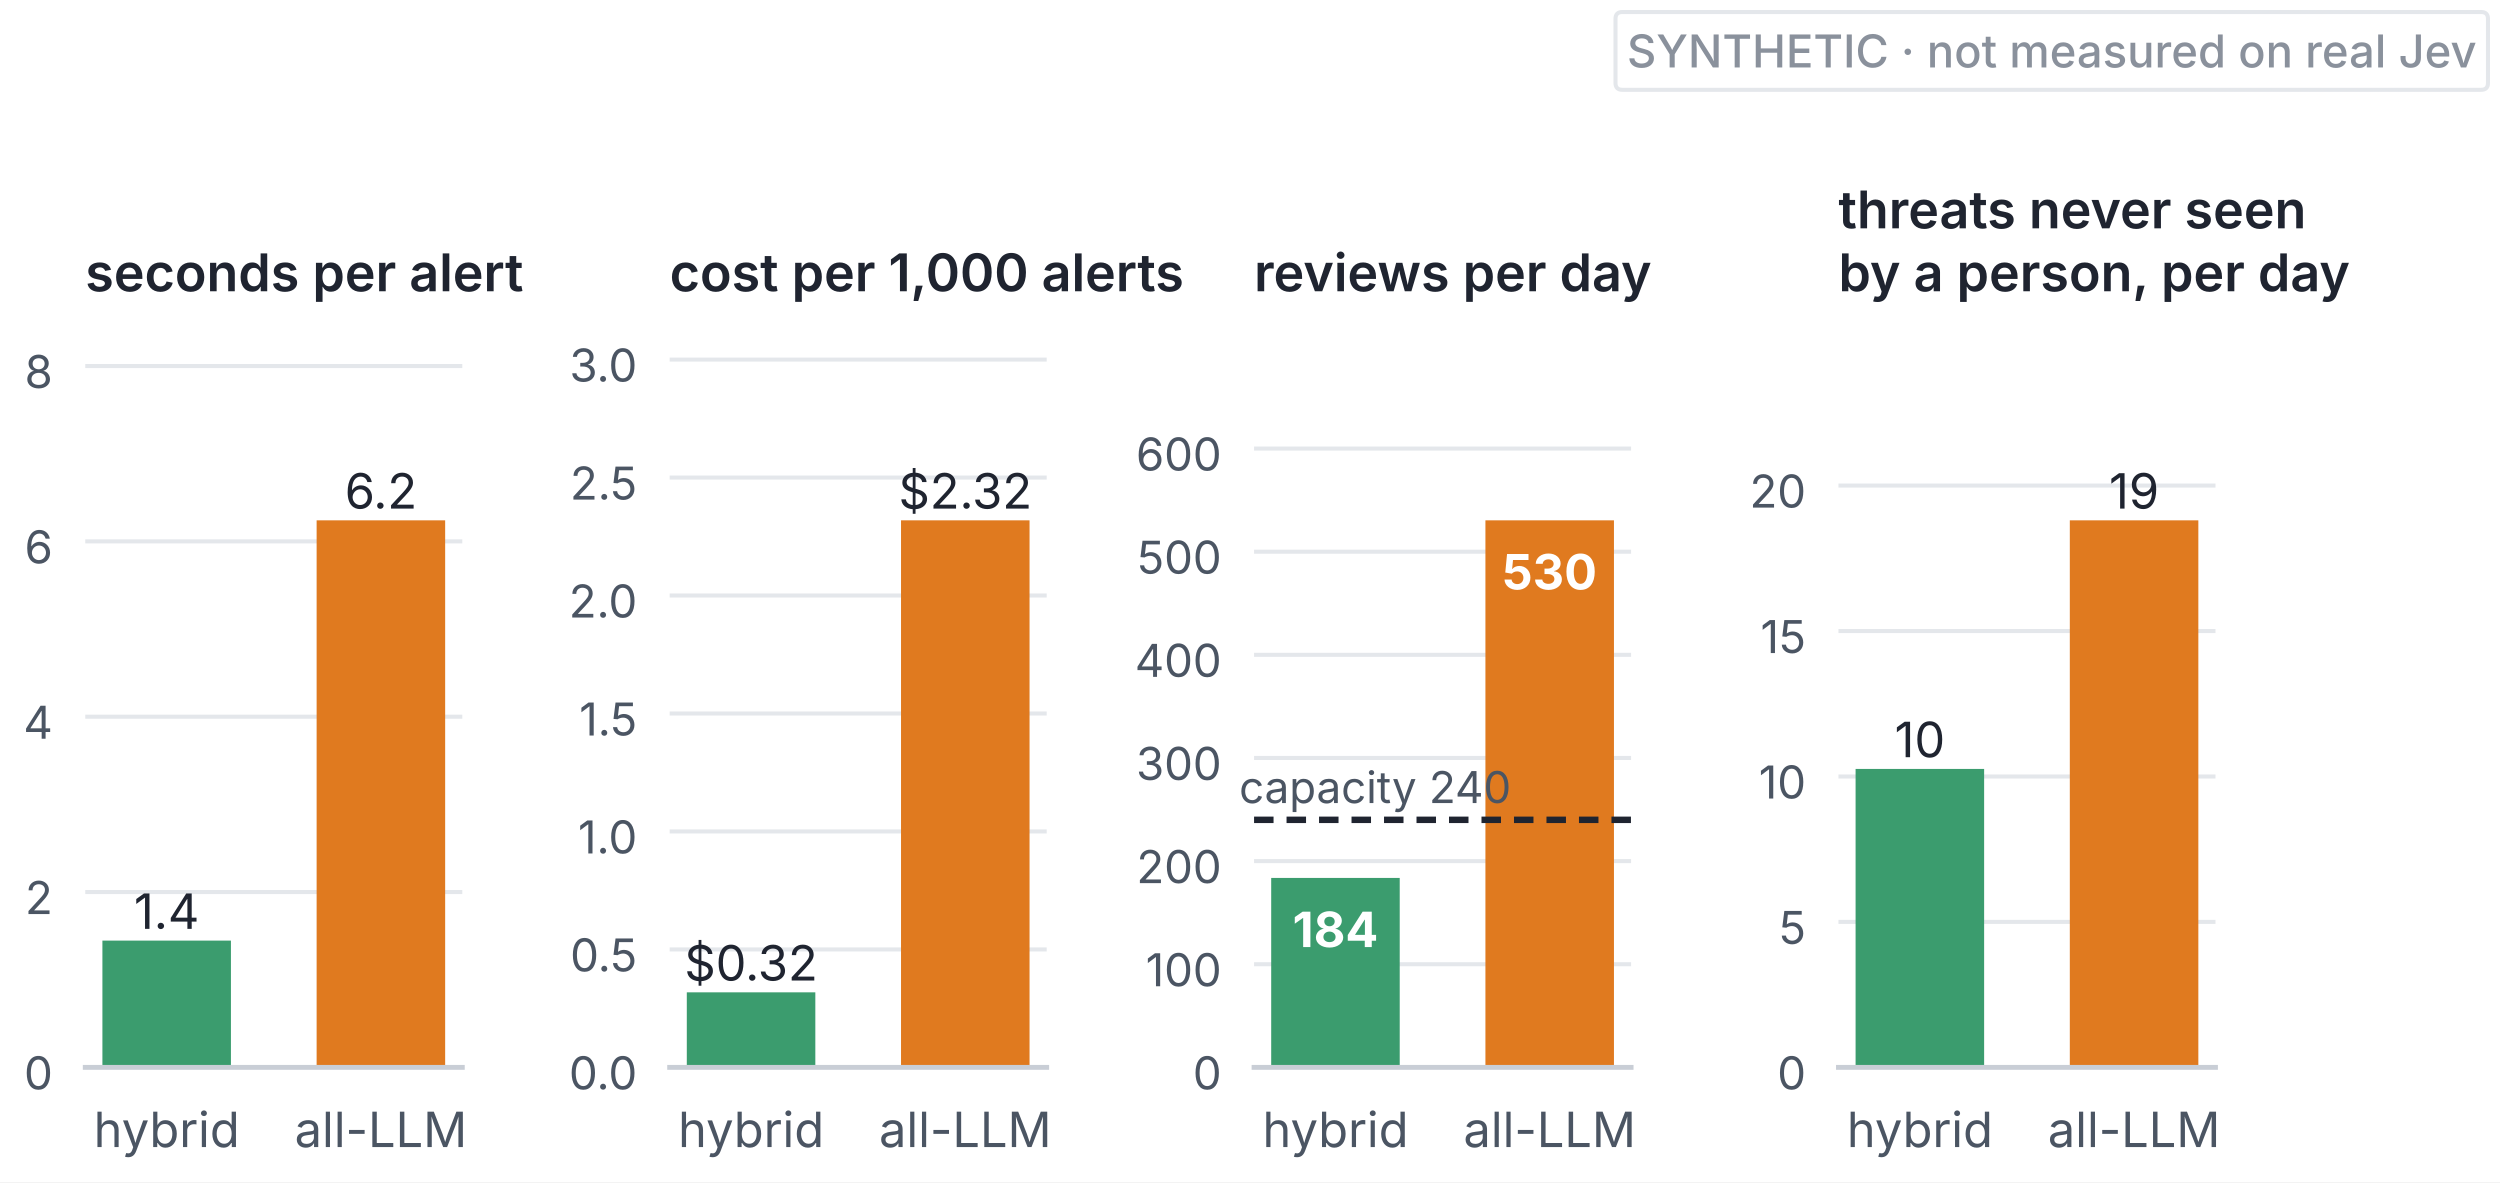
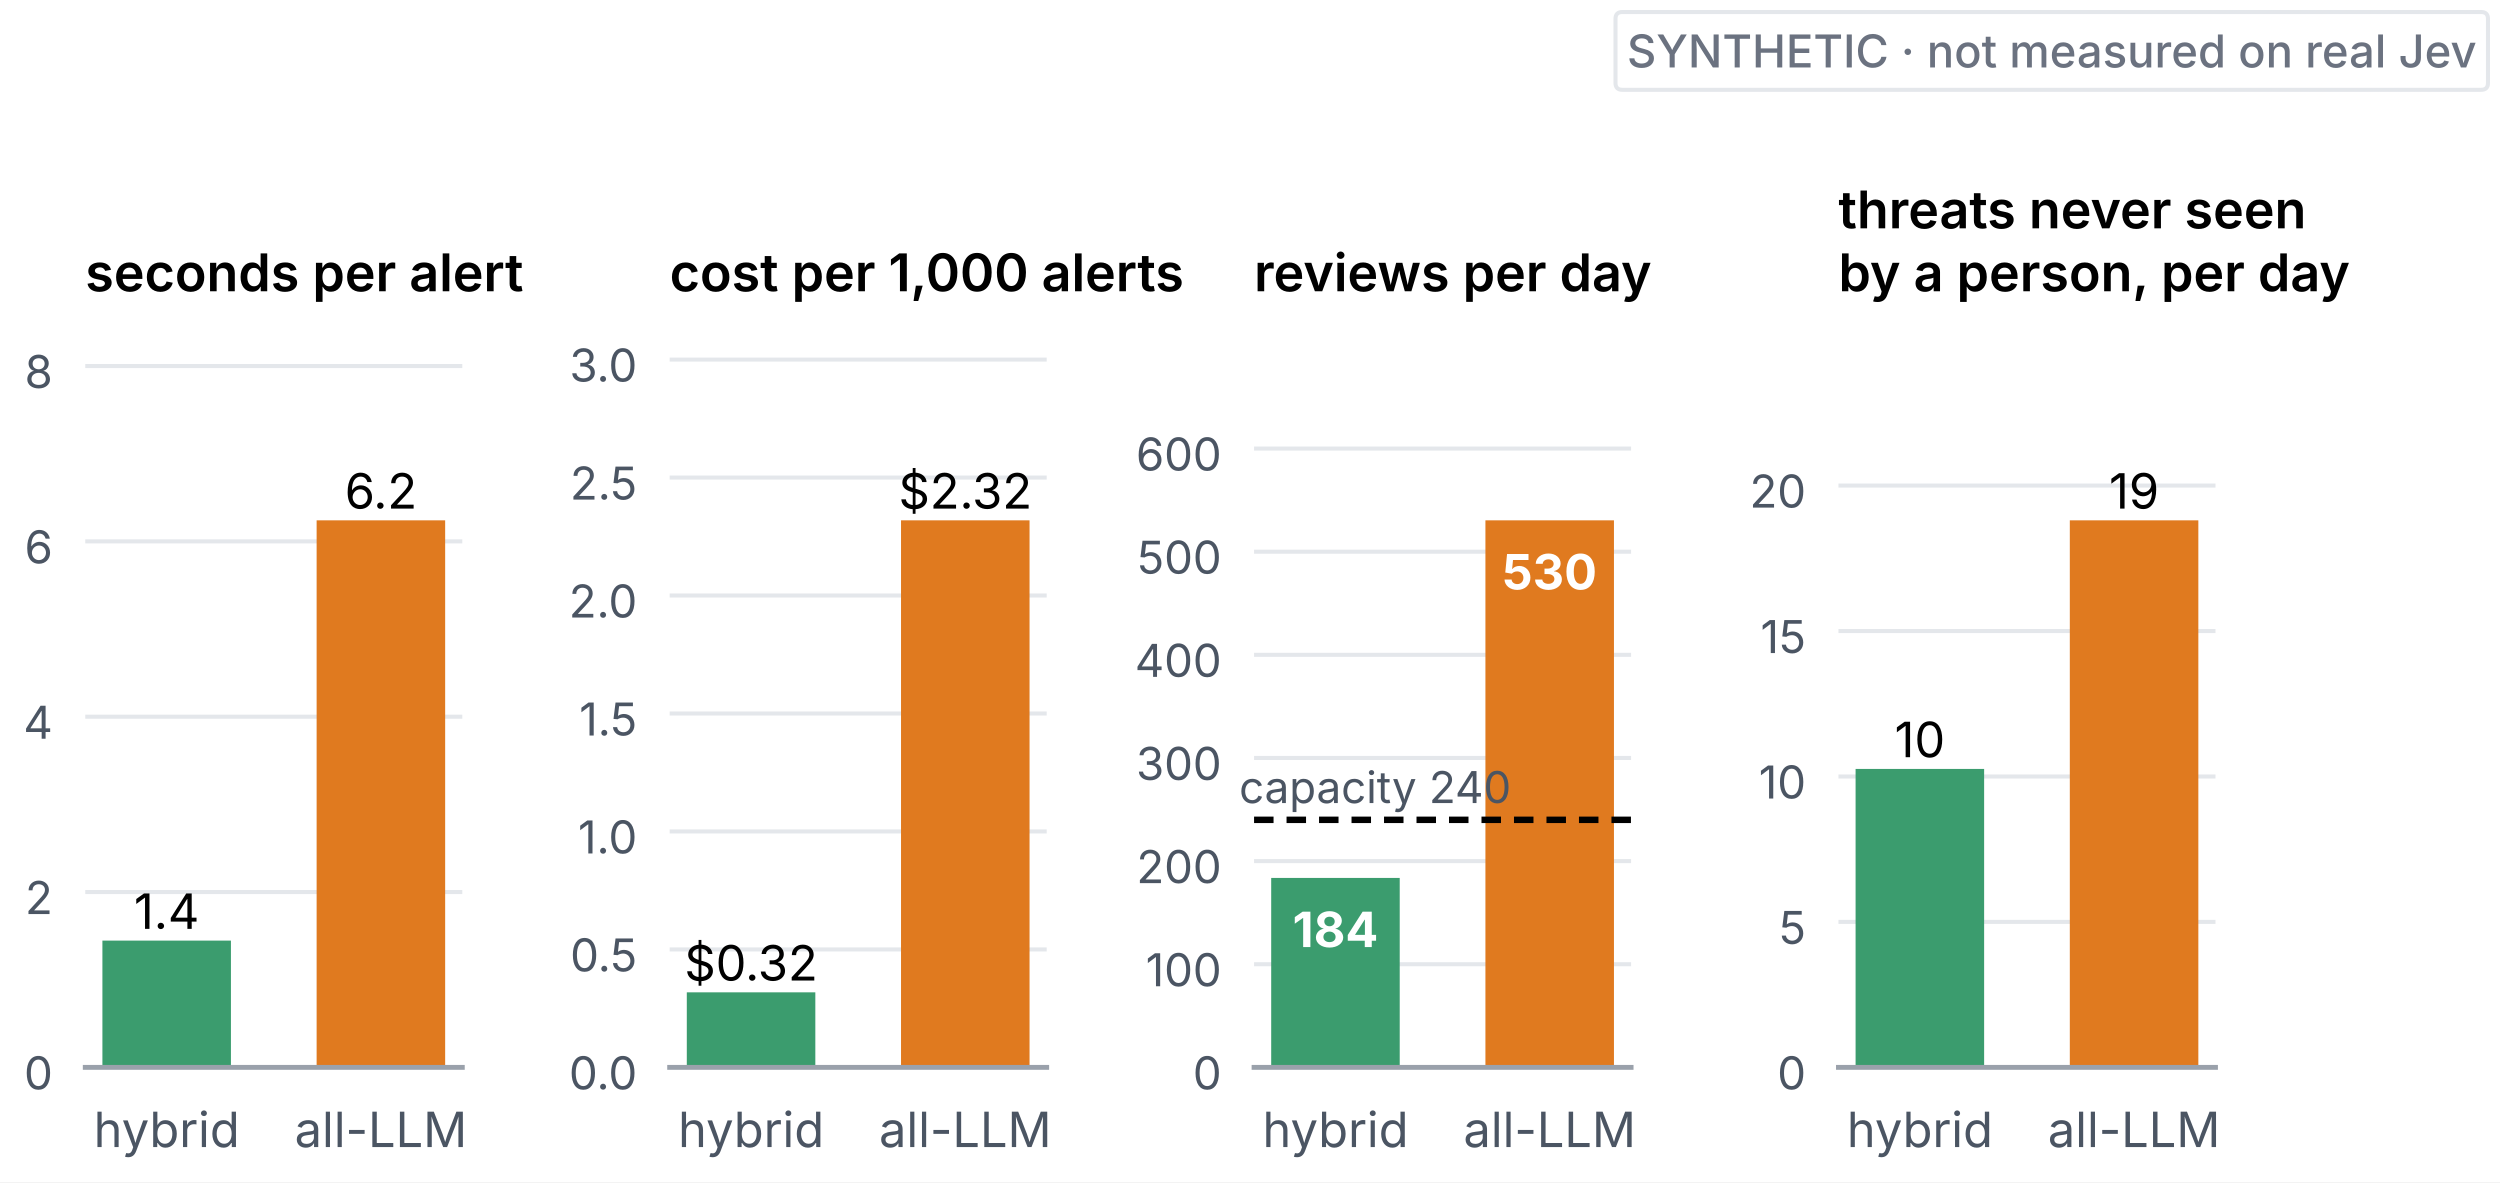
<svg xmlns="http://www.w3.org/2000/svg" width="307.785pt" height="145.548pt" viewBox="0 0 307.785 145.548" version="1.1">
  <defs>
    <style type="text/css">*{stroke-linejoin: round; stroke-linecap: butt}</style>
  </defs>
  <g id="figure_1">
    <g id="patch_1">
      <path d="M 0 145.548  L 307.785 145.548  L 307.785 0  L 0 0  z " style="fill: #ffffff" />
    </g>
    <g id="axes_1">
      <g id="patch_2">
        <path d="M 10.497 131.408  L 56.915 131.408  L 56.915 43.856  L 10.497 43.856  z " style="fill: #ffffff" />
      </g>
      <g id="matplotlib.axis_1">
        <g id="xtick_1">
          <g id="line2d_1" />
          <g id="text_1">
            <text style="font-size: 6px; font-family: 'Inter'; text-anchor: middle; fill: #4b5563" x="20.519" y="141.22" transform="rotate(-0 20.51925 141.2203)">hybrid</text>
          </g>
        </g>
        <g id="xtick_2">
          <g id="line2d_2" />
          <g id="text_2">
            <text style="font-size: 6px; font-family: 'Inter'; text-anchor: middle; fill: #4b5563" x="46.893" y="141.22" transform="rotate(-0 46.89295 141.2203)">all-LLM</text>
          </g>
        </g>
      </g>
      <g id="matplotlib.axis_2">
        <g id="ytick_1">
          <g id="line2d_3">
-             <path d="M 10.497 131.408  L 56.915 131.408  " clip-path="url(#p3da14011e7)" style="fill: none; stroke: #e4e7eb; stroke-width: 0.5; stroke-linecap: round" />
+             <path d="M 10.497 131.408  L 56.915 131.408  " clip-path="url(#p544ee56f90)" style="fill: none; stroke: #e4e7eb; stroke-width: 0.5; stroke-linecap: round" />
          </g>
          <g id="line2d_4" />
          <g id="text_3">
            <text style="font-size: 5.6px; font-family: 'Inter'; text-anchor: end; fill: #4b5563" x="6.497" y="134.12" transform="rotate(-0 6.49725 134.1203)">0</text>
          </g>
        </g>
        <g id="ytick_2">
          <g id="line2d_5">
-             <path d="M 10.497 109.822  L 56.915 109.822  " clip-path="url(#p3da14011e7)" style="fill: none; stroke: #e4e7eb; stroke-width: 0.5; stroke-linecap: round" />
+             <path d="M 10.497 109.822  L 56.915 109.822  " clip-path="url(#p544ee56f90)" style="fill: none; stroke: #e4e7eb; stroke-width: 0.5; stroke-linecap: round" />
          </g>
          <g id="line2d_6" />
          <g id="text_4">
            <text style="font-size: 5.6px; font-family: 'Inter'; text-anchor: end; fill: #4b5563" x="6.497" y="112.534" transform="rotate(-0 6.49725 112.5344)">2</text>
          </g>
        </g>
        <g id="ytick_3">
          <g id="line2d_7">
-             <path d="M 10.497 88.236  L 56.915 88.236  " clip-path="url(#p3da14011e7)" style="fill: none; stroke: #e4e7eb; stroke-width: 0.5; stroke-linecap: round" />
+             <path d="M 10.497 88.236  L 56.915 88.236  " clip-path="url(#p544ee56f90)" style="fill: none; stroke: #e4e7eb; stroke-width: 0.5; stroke-linecap: round" />
          </g>
          <g id="line2d_8" />
          <g id="text_5">
            <text style="font-size: 5.6px; font-family: 'Inter'; text-anchor: end; fill: #4b5563" x="6.497" y="90.949" transform="rotate(-0 6.49725 90.94852)">4</text>
          </g>
        </g>
        <g id="ytick_4">
          <g id="line2d_9">
-             <path d="M 10.497 66.65  L 56.915 66.65  " clip-path="url(#p3da14011e7)" style="fill: none; stroke: #e4e7eb; stroke-width: 0.5; stroke-linecap: round" />
+             <path d="M 10.497 66.65  L 56.915 66.65  " clip-path="url(#p544ee56f90)" style="fill: none; stroke: #e4e7eb; stroke-width: 0.5; stroke-linecap: round" />
          </g>
          <g id="line2d_10" />
          <g id="text_6">
            <text style="font-size: 5.6px; font-family: 'Inter'; text-anchor: end; fill: #4b5563" x="6.497" y="69.363" transform="rotate(-0 6.49725 69.36264)">6</text>
          </g>
        </g>
        <g id="ytick_5">
          <g id="line2d_11">
-             <path d="M 10.497 45.064  L 56.915 45.064  " clip-path="url(#p3da14011e7)" style="fill: none; stroke: #e4e7eb; stroke-width: 0.5; stroke-linecap: round" />
+             <path d="M 10.497 45.064  L 56.915 45.064  " clip-path="url(#p544ee56f90)" style="fill: none; stroke: #e4e7eb; stroke-width: 0.5; stroke-linecap: round" />
          </g>
          <g id="line2d_12" />
          <g id="text_7">
            <text style="font-size: 5.6px; font-family: 'Inter'; text-anchor: end; fill: #4b5563" x="6.497" y="47.777" transform="rotate(-0 6.49725 47.77676)">8</text>
          </g>
        </g>
      </g>
      <g id="patch_3">
-         <path d="M 12.607 131.408  L 28.431 131.408  L 28.431 115.805  L 12.607 115.805  z " clip-path="url(#p3da14011e7)" style="fill: #3b9c6e" />
+         <path d="M 12.607 131.408  L 28.431 131.408  L 28.431 115.805  L 12.607 115.805  z " clip-path="url(#p544ee56f90)" style="fill: #3b9c6e" />
      </g>
      <g id="patch_4">
-         <path d="M 38.981 131.408  L 54.805 131.408  L 54.805 64.06  L 38.981 64.06  z " clip-path="url(#p3da14011e7)" style="fill: #e07a1f" />
+         <path d="M 38.981 131.408  L 54.805 131.408  L 54.805 64.06  L 38.981 64.06  z " clip-path="url(#p544ee56f90)" style="fill: #e07a1f" />
      </g>
      <g id="patch_5">
-         <path d="M 10.497 131.408  L 56.915 131.408  " style="fill: none; stroke: #c9ced6; stroke-width: 0.6; stroke-linejoin: miter; stroke-linecap: square" />
+         <path d="M 10.497 131.408  L 56.915 131.408  " style="fill: none; stroke: #9aa1ab; stroke-width: 0.6; stroke-linejoin: miter; stroke-linecap: square" />
      </g>
      <g id="text_8">
-         <text style="font-size: 6px; font-family: 'Inter'; text-anchor: middle; fill: #1f2430" x="20.519" y="114.357" transform="rotate(-0 20.51925 114.3573)">1.4</text>
+         <text style="font-size: 6px; font-family: 'Inter'; text-anchor: middle" x="20.519" y="114.357" transform="rotate(-0 20.51925 114.3573)">1.4</text>
      </g>
      <g id="text_9">
-         <text style="font-size: 6px; font-family: 'Inter'; text-anchor: middle; fill: #1f2430" x="46.893" y="62.613" transform="rotate(-0 46.89295 62.61282)">6.2</text>
+         <text style="font-size: 6px; font-family: 'Inter'; text-anchor: middle" x="46.893" y="62.613" transform="rotate(-0 46.89295 62.61282)">6.2</text>
      </g>
      <g id="text_10">
-         <text style="font-weight: 600; font-size: 6.4px; font-family: 'Inter'; text-anchor: start; fill: #1f2430" x="10.497" y="35.856" transform="rotate(-0 10.49725 35.85578)">seconds per alert</text>
+         <text style="font-weight: 600; font-size: 6.4px; font-family: 'Inter'; text-anchor: start" x="10.497" y="35.856" transform="rotate(-0 10.49725 35.85578)">seconds per alert</text>
      </g>
    </g>
    <g id="axes_2">
      <g id="patch_6">
        <path d="M 82.445 131.408  L 128.862 131.408  L 128.862 43.856  L 82.445 43.856  z " style="fill: #ffffff" />
      </g>
      <g id="matplotlib.axis_3">
        <g id="xtick_3">
          <g id="line2d_13" />
          <g id="text_11">
            <text style="font-size: 6px; font-family: 'Inter'; text-anchor: middle; fill: #4b5563" x="92.467" y="141.22" transform="rotate(-0 92.46669 141.2203)">hybrid</text>
          </g>
        </g>
        <g id="xtick_4">
          <g id="line2d_14" />
          <g id="text_12">
            <text style="font-size: 6px; font-family: 'Inter'; text-anchor: middle; fill: #4b5563" x="118.84" y="141.22" transform="rotate(-0 118.8404 141.2203)">all-LLM</text>
          </g>
        </g>
      </g>
      <g id="matplotlib.axis_4">
        <g id="ytick_6">
          <g id="line2d_15">
-             <path d="M 82.445 131.408  L 128.862 131.408  " clip-path="url(#p34147020d8)" style="fill: none; stroke: #e4e7eb; stroke-width: 0.5; stroke-linecap: round" />
+             <path d="M 82.445 131.408  L 128.862 131.408  " clip-path="url(#pb612a459ae)" style="fill: none; stroke: #e4e7eb; stroke-width: 0.5; stroke-linecap: round" />
          </g>
          <g id="line2d_16" />
          <g id="text_13">
            <text style="font-size: 5.6px; font-family: 'Inter'; text-anchor: end; fill: #4b5563" x="78.445" y="134.12" transform="rotate(-0 78.44468 134.1203)">0.0</text>
          </g>
        </g>
        <g id="ytick_7">
          <g id="line2d_17">
-             <path d="M 82.445 116.885  L 128.862 116.885  " clip-path="url(#p34147020d8)" style="fill: none; stroke: #e4e7eb; stroke-width: 0.5; stroke-linecap: round" />
+             <path d="M 82.445 116.885  L 128.862 116.885  " clip-path="url(#pb612a459ae)" style="fill: none; stroke: #e4e7eb; stroke-width: 0.5; stroke-linecap: round" />
          </g>
          <g id="line2d_18" />
          <g id="text_14">
            <text style="font-size: 5.6px; font-family: 'Inter'; text-anchor: end; fill: #4b5563" x="78.445" y="119.598" transform="rotate(-0 78.44468 119.5977)">0.5</text>
          </g>
        </g>
        <g id="ytick_8">
          <g id="line2d_19">
-             <path d="M 82.445 102.363  L 128.862 102.363  " clip-path="url(#p34147020d8)" style="fill: none; stroke: #e4e7eb; stroke-width: 0.5; stroke-linecap: round" />
+             <path d="M 82.445 102.363  L 128.862 102.363  " clip-path="url(#pb612a459ae)" style="fill: none; stroke: #e4e7eb; stroke-width: 0.5; stroke-linecap: round" />
          </g>
          <g id="line2d_20" />
          <g id="text_15">
            <text style="font-size: 5.6px; font-family: 'Inter'; text-anchor: end; fill: #4b5563" x="78.445" y="105.075" transform="rotate(-0 78.44468 105.0751)">1.0</text>
          </g>
        </g>
        <g id="ytick_9">
          <g id="line2d_21">
-             <path d="M 82.445 87.84  L 128.862 87.84  " clip-path="url(#p34147020d8)" style="fill: none; stroke: #e4e7eb; stroke-width: 0.5; stroke-linecap: round" />
+             <path d="M 82.445 87.84  L 128.862 87.84  " clip-path="url(#pb612a459ae)" style="fill: none; stroke: #e4e7eb; stroke-width: 0.5; stroke-linecap: round" />
          </g>
          <g id="line2d_22" />
          <g id="text_16">
            <text style="font-size: 5.6px; font-family: 'Inter'; text-anchor: end; fill: #4b5563" x="78.445" y="90.553" transform="rotate(-0 78.44468 90.55253)">1.5</text>
          </g>
        </g>
        <g id="ytick_10">
          <g id="line2d_23">
-             <path d="M 82.445 73.317  L 128.862 73.317  " clip-path="url(#p34147020d8)" style="fill: none; stroke: #e4e7eb; stroke-width: 0.5; stroke-linecap: round" />
+             <path d="M 82.445 73.317  L 128.862 73.317  " clip-path="url(#pb612a459ae)" style="fill: none; stroke: #e4e7eb; stroke-width: 0.5; stroke-linecap: round" />
          </g>
          <g id="line2d_24" />
          <g id="text_17">
            <text style="font-size: 5.6px; font-family: 'Inter'; text-anchor: end; fill: #4b5563" x="78.445" y="76.03" transform="rotate(-0 78.44468 76.02995)">2.0</text>
          </g>
        </g>
        <g id="ytick_11">
          <g id="line2d_25">
-             <path d="M 82.445 58.795  L 128.862 58.795  " clip-path="url(#p34147020d8)" style="fill: none; stroke: #e4e7eb; stroke-width: 0.5; stroke-linecap: round" />
+             <path d="M 82.445 58.795  L 128.862 58.795  " clip-path="url(#pb612a459ae)" style="fill: none; stroke: #e4e7eb; stroke-width: 0.5; stroke-linecap: round" />
          </g>
          <g id="line2d_26" />
          <g id="text_18">
            <text style="font-size: 5.6px; font-family: 'Inter'; text-anchor: end; fill: #4b5563" x="78.445" y="61.507" transform="rotate(-0 78.44468 61.50736)">2.5</text>
          </g>
        </g>
        <g id="ytick_12">
          <g id="line2d_27">
-             <path d="M 82.445 44.272  L 128.862 44.272  " clip-path="url(#p34147020d8)" style="fill: none; stroke: #e4e7eb; stroke-width: 0.5; stroke-linecap: round" />
+             <path d="M 82.445 44.272  L 128.862 44.272  " clip-path="url(#pb612a459ae)" style="fill: none; stroke: #e4e7eb; stroke-width: 0.5; stroke-linecap: round" />
          </g>
          <g id="line2d_28" />
          <g id="text_19">
            <text style="font-size: 5.6px; font-family: 'Inter'; text-anchor: end; fill: #4b5563" x="78.445" y="46.985" transform="rotate(-0 78.44468 46.98478)">3.0</text>
          </g>
        </g>
      </g>
      <g id="patch_7">
-         <path d="M 84.555 131.408  L 100.379 131.408  L 100.379 122.167  L 84.555 122.167  z " clip-path="url(#p34147020d8)" style="fill: #3b9c6e" />
+         <path d="M 84.555 131.408  L 100.379 131.408  L 100.379 122.167  L 84.555 122.167  z " clip-path="url(#pb612a459ae)" style="fill: #3b9c6e" />
      </g>
      <g id="patch_8">
-         <path d="M 110.928 131.408  L 126.752 131.408  L 126.752 64.06  L 110.928 64.06  z " clip-path="url(#p34147020d8)" style="fill: #e07a1f" />
+         <path d="M 110.928 131.408  L 126.752 131.408  L 126.752 64.06  L 110.928 64.06  z " clip-path="url(#pb612a459ae)" style="fill: #e07a1f" />
      </g>
      <g id="patch_9">
-         <path d="M 82.445 131.408  L 128.862 131.408  " style="fill: none; stroke: #c9ced6; stroke-width: 0.6; stroke-linejoin: miter; stroke-linecap: square" />
+         <path d="M 82.445 131.408  L 128.862 131.408  " style="fill: none; stroke: #9aa1ab; stroke-width: 0.6; stroke-linejoin: miter; stroke-linecap: square" />
      </g>
      <g id="text_20">
-         <text style="font-size: 6px; font-family: 'Inter'; text-anchor: middle; fill: #1f2430" x="92.467" y="120.719" transform="rotate(-0 92.46669 120.7195)">$0.32</text>
+         <text style="font-size: 6px; font-family: 'Inter'; text-anchor: middle" x="92.467" y="120.719" transform="rotate(-0 92.46669 120.7195)">$0.32</text>
      </g>
      <g id="text_21">
-         <text style="font-size: 6px; font-family: 'Inter'; text-anchor: middle; fill: #1f2430" x="118.84" y="62.613" transform="rotate(-0 118.8404 62.61282)">$2.32</text>
+         <text style="font-size: 6px; font-family: 'Inter'; text-anchor: middle" x="118.84" y="62.613" transform="rotate(-0 118.8404 62.61282)">$2.32</text>
      </g>
      <g id="text_22">
-         <text style="font-weight: 600; font-size: 6.4px; font-family: 'Inter'; text-anchor: start; fill: #1f2430" x="82.445" y="35.856" transform="rotate(-0 82.44468 35.85578)">cost per 1,000 alerts</text>
+         <text style="font-weight: 600; font-size: 6.4px; font-family: 'Inter'; text-anchor: start" x="82.445" y="35.856" transform="rotate(-0 82.44468 35.85578)">cost per 1,000 alerts</text>
      </g>
    </g>
    <g id="axes_3">
      <g id="patch_10">
        <path d="M 154.392 131.408  L 200.81 131.408  L 200.81 43.856  L 154.392 43.856  z " style="fill: #ffffff" />
      </g>
      <g id="matplotlib.axis_5">
        <g id="xtick_5">
          <g id="line2d_29" />
          <g id="text_23">
            <text style="font-size: 6px; font-family: 'Inter'; text-anchor: middle; fill: #4b5563" x="164.414" y="141.22" transform="rotate(-0 164.4141 141.2203)">hybrid</text>
          </g>
        </g>
        <g id="xtick_6">
          <g id="line2d_30" />
          <g id="text_24">
            <text style="font-size: 6px; font-family: 'Inter'; text-anchor: middle; fill: #4b5563" x="190.788" y="141.22" transform="rotate(-0 190.7878 141.2203)">all-LLM</text>
          </g>
        </g>
      </g>
      <g id="matplotlib.axis_6">
        <g id="ytick_13">
          <g id="line2d_31">
-             <path d="M 154.392 131.408  L 200.81 131.408  " clip-path="url(#p7a562c846e)" style="fill: none; stroke: #e4e7eb; stroke-width: 0.5; stroke-linecap: round" />
+             <path d="M 154.392 131.408  L 200.81 131.408  " clip-path="url(#pd4b7c04310)" style="fill: none; stroke: #e4e7eb; stroke-width: 0.5; stroke-linecap: round" />
          </g>
          <g id="line2d_32" />
          <g id="text_25">
            <text style="font-size: 5.6px; font-family: 'Inter'; text-anchor: end; fill: #4b5563" x="150.392" y="134.12" transform="rotate(-0 150.3921 134.1203)">0</text>
          </g>
        </g>
        <g id="ytick_14">
          <g id="line2d_33">
-             <path d="M 154.392 118.71  L 200.81 118.71  " clip-path="url(#p7a562c846e)" style="fill: none; stroke: #e4e7eb; stroke-width: 0.5; stroke-linecap: round" />
+             <path d="M 154.392 118.71  L 200.81 118.71  " clip-path="url(#pd4b7c04310)" style="fill: none; stroke: #e4e7eb; stroke-width: 0.5; stroke-linecap: round" />
          </g>
          <g id="line2d_34" />
          <g id="text_26">
            <text style="font-size: 5.6px; font-family: 'Inter'; text-anchor: end; fill: #4b5563" x="150.392" y="121.423" transform="rotate(-0 150.3921 121.4227)">100</text>
          </g>
        </g>
        <g id="ytick_15">
          <g id="line2d_35">
-             <path d="M 154.392 106.013  L 200.81 106.013  " clip-path="url(#p7a562c846e)" style="fill: none; stroke: #e4e7eb; stroke-width: 0.5; stroke-linecap: round" />
+             <path d="M 154.392 106.013  L 200.81 106.013  " clip-path="url(#pd4b7c04310)" style="fill: none; stroke: #e4e7eb; stroke-width: 0.5; stroke-linecap: round" />
          </g>
          <g id="line2d_36" />
          <g id="text_27">
            <text style="font-size: 5.6px; font-family: 'Inter'; text-anchor: end; fill: #4b5563" x="150.392" y="108.725" transform="rotate(-0 150.3921 108.7252)">200</text>
          </g>
        </g>
        <g id="ytick_16">
          <g id="line2d_37">
-             <path d="M 154.392 93.315  L 200.81 93.315  " clip-path="url(#p7a562c846e)" style="fill: none; stroke: #e4e7eb; stroke-width: 0.5; stroke-linecap: round" />
+             <path d="M 154.392 93.315  L 200.81 93.315  " clip-path="url(#pd4b7c04310)" style="fill: none; stroke: #e4e7eb; stroke-width: 0.5; stroke-linecap: round" />
          </g>
          <g id="line2d_38" />
          <g id="text_28">
            <text style="font-size: 5.6px; font-family: 'Inter'; text-anchor: end; fill: #4b5563" x="150.392" y="96.028" transform="rotate(-0 150.3921 96.02768)">300</text>
          </g>
        </g>
        <g id="ytick_17">
          <g id="line2d_39">
-             <path d="M 154.392 80.618  L 200.81 80.618  " clip-path="url(#p7a562c846e)" style="fill: none; stroke: #e4e7eb; stroke-width: 0.5; stroke-linecap: round" />
+             <path d="M 154.392 80.618  L 200.81 80.618  " clip-path="url(#pd4b7c04310)" style="fill: none; stroke: #e4e7eb; stroke-width: 0.5; stroke-linecap: round" />
          </g>
          <g id="line2d_40" />
          <g id="text_29">
            <text style="font-size: 5.6px; font-family: 'Inter'; text-anchor: end; fill: #4b5563" x="150.392" y="83.33" transform="rotate(-0 150.3921 83.33015)">400</text>
          </g>
        </g>
        <g id="ytick_18">
          <g id="line2d_41">
-             <path d="M 154.392 67.92  L 200.81 67.92  " clip-path="url(#p7a562c846e)" style="fill: none; stroke: #e4e7eb; stroke-width: 0.5; stroke-linecap: round" />
+             <path d="M 154.392 67.92  L 200.81 67.92  " clip-path="url(#pd4b7c04310)" style="fill: none; stroke: #e4e7eb; stroke-width: 0.5; stroke-linecap: round" />
          </g>
          <g id="line2d_42" />
          <g id="text_30">
            <text style="font-size: 5.6px; font-family: 'Inter'; text-anchor: end; fill: #4b5563" x="150.392" y="70.633" transform="rotate(-0 150.3921 70.63261)">500</text>
          </g>
        </g>
        <g id="ytick_19">
          <g id="line2d_43">
-             <path d="M 154.392 55.223  L 200.81 55.223  " clip-path="url(#p7a562c846e)" style="fill: none; stroke: #e4e7eb; stroke-width: 0.5; stroke-linecap: round" />
+             <path d="M 154.392 55.223  L 200.81 55.223  " clip-path="url(#pd4b7c04310)" style="fill: none; stroke: #e4e7eb; stroke-width: 0.5; stroke-linecap: round" />
          </g>
          <g id="line2d_44" />
          <g id="text_31">
            <text style="font-size: 5.6px; font-family: 'Inter'; text-anchor: end; fill: #4b5563" x="150.392" y="57.935" transform="rotate(-0 150.3921 57.93508)">600</text>
          </g>
        </g>
      </g>
      <g id="patch_11">
-         <path d="M 156.502 131.408  L 172.326 131.408  L 172.326 108.09  L 156.502 108.09  z " clip-path="url(#p7a562c846e)" style="fill: #3b9c6e" />
+         <path d="M 156.502 131.408  L 172.326 131.408  L 172.326 108.09  L 156.502 108.09  z " clip-path="url(#pd4b7c04310)" style="fill: #3b9c6e" />
      </g>
      <g id="patch_12">
-         <path d="M 182.876 131.408  L 198.7 131.408  L 198.7 64.06  L 182.876 64.06  z " clip-path="url(#p7a562c846e)" style="fill: #e07a1f" />
+         <path d="M 182.876 131.408  L 198.7 131.408  L 198.7 64.06  L 182.876 64.06  z " clip-path="url(#pd4b7c04310)" style="fill: #e07a1f" />
      </g>
      <g id="line2d_45">
-         <path d="M 154.392 100.934  L 200.81 100.934  " clip-path="url(#p7a562c846e)" style="fill: none; stroke-dasharray: 2.4,1.6; stroke-dashoffset: 0; stroke: #1f2430; stroke-width: 0.8" />
+         <path d="M 154.392 100.934  L 200.81 100.934  " clip-path="url(#pd4b7c04310)" style="fill: none; stroke-dasharray: 2.4,1.6; stroke-dashoffset: 0; stroke: #000000; stroke-width: 0.8" />
      </g>
      <g id="patch_13">
-         <path d="M 154.392 131.408  L 200.81 131.408  " style="fill: none; stroke: #c9ced6; stroke-width: 0.6; stroke-linejoin: miter; stroke-linecap: square" />
+         <path d="M 154.392 131.408  L 200.81 131.408  " style="fill: none; stroke: #9aa1ab; stroke-width: 0.6; stroke-linejoin: miter; stroke-linecap: square" />
      </g>
      <g id="text_32">
        <text style="font-weight: 700; font-size: 6px; font-family: 'Inter'; text-anchor: middle; fill: #ffffff" x="164.414" y="116.597" transform="rotate(-0 164.4141 116.5965)">184</text>
      </g>
      <g id="text_33">
        <text style="font-weight: 700; font-size: 6px; font-family: 'Inter'; text-anchor: middle; fill: #ffffff" x="190.788" y="72.566" transform="rotate(-0 190.7878 72.5665)">530</text>
      </g>
      <g id="text_34">
        <text style="font-size: 5.4px; font-family: 'Inter'; text-anchor: start; fill: #4b5563" x="152.546" y="98.869" transform="rotate(-0 152.546 98.86931)">capacity 240</text>
      </g>
      <g id="text_35">
-         <text style="font-weight: 600; font-size: 6.4px; font-family: 'Inter'; text-anchor: start; fill: #1f2430" x="154.392" y="35.856" transform="rotate(-0 154.3921 35.85578)">reviews per day</text>
+         <text style="font-weight: 600; font-size: 6.4px; font-family: 'Inter'; text-anchor: start" x="154.392" y="35.856" transform="rotate(-0 154.3921 35.85578)">reviews per day</text>
      </g>
    </g>
    <g id="axes_4">
      <g id="patch_14">
        <path d="M 226.34 131.408  L 272.757 131.408  L 272.757 43.856  L 226.34 43.856  z " style="fill: #ffffff" />
      </g>
      <g id="matplotlib.axis_7">
        <g id="xtick_7">
          <g id="line2d_46" />
          <g id="text_36">
            <text style="font-size: 6px; font-family: 'Inter'; text-anchor: middle; fill: #4b5563" x="236.362" y="141.22" transform="rotate(-0 236.3616 141.2203)">hybrid</text>
          </g>
        </g>
        <g id="xtick_8">
          <g id="line2d_47" />
          <g id="text_37">
            <text style="font-size: 6px; font-family: 'Inter'; text-anchor: middle; fill: #4b5563" x="262.735" y="141.22" transform="rotate(-0 262.7352 141.2203)">all-LLM</text>
          </g>
        </g>
      </g>
      <g id="matplotlib.axis_8">
        <g id="ytick_20">
          <g id="line2d_48">
-             <path d="M 226.34 131.408  L 272.757 131.408  " clip-path="url(#p874aa71272)" style="fill: none; stroke: #e4e7eb; stroke-width: 0.5; stroke-linecap: round" />
+             <path d="M 226.34 131.408  L 272.757 131.408  " clip-path="url(#p49e0e9d6e3)" style="fill: none; stroke: #e4e7eb; stroke-width: 0.5; stroke-linecap: round" />
          </g>
          <g id="line2d_49" />
          <g id="text_38">
            <text style="font-size: 5.6px; font-family: 'Inter'; text-anchor: end; fill: #4b5563" x="222.34" y="134.12" transform="rotate(-0 222.3396 134.1203)">0</text>
          </g>
        </g>
        <g id="ytick_21">
          <g id="line2d_50">
-             <path d="M 226.34 113.501  L 272.757 113.501  " clip-path="url(#p874aa71272)" style="fill: none; stroke: #e4e7eb; stroke-width: 0.5; stroke-linecap: round" />
+             <path d="M 226.34 113.501  L 272.757 113.501  " clip-path="url(#p49e0e9d6e3)" style="fill: none; stroke: #e4e7eb; stroke-width: 0.5; stroke-linecap: round" />
          </g>
          <g id="line2d_51" />
          <g id="text_39">
            <text style="font-size: 5.6px; font-family: 'Inter'; text-anchor: end; fill: #4b5563" x="222.34" y="116.214" transform="rotate(-0 222.3396 116.2138)">5</text>
          </g>
        </g>
        <g id="ytick_22">
          <g id="line2d_52">
-             <path d="M 226.34 95.595  L 272.757 95.595  " clip-path="url(#p874aa71272)" style="fill: none; stroke: #e4e7eb; stroke-width: 0.5; stroke-linecap: round" />
+             <path d="M 226.34 95.595  L 272.757 95.595  " clip-path="url(#p49e0e9d6e3)" style="fill: none; stroke: #e4e7eb; stroke-width: 0.5; stroke-linecap: round" />
          </g>
          <g id="line2d_53" />
          <g id="text_40">
            <text style="font-size: 5.6px; font-family: 'Inter'; text-anchor: end; fill: #4b5563" x="222.34" y="98.307" transform="rotate(-0 222.3396 98.30733)">10</text>
          </g>
        </g>
        <g id="ytick_23">
          <g id="line2d_54">
-             <path d="M 226.34 77.688  L 272.757 77.688  " clip-path="url(#p874aa71272)" style="fill: none; stroke: #e4e7eb; stroke-width: 0.5; stroke-linecap: round" />
+             <path d="M 226.34 77.688  L 272.757 77.688  " clip-path="url(#p49e0e9d6e3)" style="fill: none; stroke: #e4e7eb; stroke-width: 0.5; stroke-linecap: round" />
          </g>
          <g id="line2d_55" />
          <g id="text_41">
            <text style="font-size: 5.6px; font-family: 'Inter'; text-anchor: end; fill: #4b5563" x="222.34" y="80.401" transform="rotate(-0 222.3396 80.40086)">15</text>
          </g>
        </g>
        <g id="ytick_24">
          <g id="line2d_56">
-             <path d="M 226.34 59.782  L 272.757 59.782  " clip-path="url(#p874aa71272)" style="fill: none; stroke: #e4e7eb; stroke-width: 0.5; stroke-linecap: round" />
+             <path d="M 226.34 59.782  L 272.757 59.782  " clip-path="url(#p49e0e9d6e3)" style="fill: none; stroke: #e4e7eb; stroke-width: 0.5; stroke-linecap: round" />
          </g>
          <g id="line2d_57" />
          <g id="text_42">
            <text style="font-size: 5.6px; font-family: 'Inter'; text-anchor: end; fill: #4b5563" x="222.34" y="62.494" transform="rotate(-0 222.3396 62.49439)">20</text>
          </g>
        </g>
      </g>
      <g id="patch_15">
-         <path d="M 228.449 131.408  L 244.274 131.408  L 244.274 94.667  L 228.449 94.667  z " clip-path="url(#p874aa71272)" style="fill: #3b9c6e" />
+         <path d="M 228.449 131.408  L 244.274 131.408  L 244.274 94.667  L 228.449 94.667  z " clip-path="url(#p49e0e9d6e3)" style="fill: #3b9c6e" />
      </g>
      <g id="patch_16">
-         <path d="M 254.823 131.408  L 270.647 131.408  L 270.647 64.06  L 254.823 64.06  z " clip-path="url(#p874aa71272)" style="fill: #e07a1f" />
+         <path d="M 254.823 131.408  L 270.647 131.408  L 270.647 64.06  L 254.823 64.06  z " clip-path="url(#p49e0e9d6e3)" style="fill: #e07a1f" />
      </g>
      <g id="patch_17">
-         <path d="M 226.34 131.408  L 272.757 131.408  " style="fill: none; stroke: #c9ced6; stroke-width: 0.6; stroke-linejoin: miter; stroke-linecap: square" />
+         <path d="M 226.34 131.408  L 272.757 131.408  " style="fill: none; stroke: #9aa1ab; stroke-width: 0.6; stroke-linejoin: miter; stroke-linecap: square" />
      </g>
      <g id="text_43">
-         <text style="font-size: 6px; font-family: 'Inter'; text-anchor: middle; fill: #1f2430" x="236.362" y="93.219" transform="rotate(-0 236.3616 93.21936)">10</text>
+         <text style="font-size: 6px; font-family: 'Inter'; text-anchor: middle" x="236.362" y="93.219" transform="rotate(-0 236.3616 93.21936)">10</text>
      </g>
      <g id="text_44">
-         <text style="font-size: 6px; font-family: 'Inter'; text-anchor: middle; fill: #1f2430" x="262.735" y="62.613" transform="rotate(-0 262.7352 62.61282)">19</text>
+         <text style="font-size: 6px; font-family: 'Inter'; text-anchor: middle" x="262.735" y="62.613" transform="rotate(-0 262.7352 62.61282)">19</text>
      </g>
      <g id="text_45">
-         <text style="font-weight: 600; font-size: 6.4px; font-family: 'Inter'; fill: #1f2430" transform="translate(226.3396 28.11203)">threats never seen</text>
-         <text style="font-weight: 600; font-size: 6.4px; font-family: 'Inter'; fill: #1f2430" transform="translate(226.3396 35.85578)">by a person, per day</text>
+         <text style="font-weight: 600; font-size: 6.4px; font-family: 'Inter'" transform="translate(226.3396 28.11203)">threats never seen</text>
+         <text style="font-weight: 600; font-size: 6.4px; font-family: 'Inter'" transform="translate(226.3396 35.85578)">by a person, per day</text>
      </g>
    </g>
    <g id="text_46">
      <g id="patch_18">
        <path d="M 199.73 11.056  L 305.465 11.056  Q 306.305 11.056 306.305 10.216  L 306.305 2.32  Q 306.305 1.48 305.465 1.48  L 199.73 1.48  Q 198.89 1.48 198.89 2.32  L 198.89 10.216  Q 198.89 11.056 199.73 11.056  z " style="fill: #ffffff; stroke: #e4e7eb; stroke-width: 0.5; stroke-linejoin: miter" />
      </g>
-       <text style="font-weight: 500; font-size: 5.6px; font-family: 'Inter'; text-anchor: end; fill: #8a919c" x="304.905" y="8.305" transform="rotate(-0 304.9053 8.305)">SYNTHETIC · not measured on real Jev</text>
+       <text style="font-weight: 500; font-size: 5.6px; font-family: 'Inter'; text-anchor: end; fill: #6b7280" x="304.905" y="8.305" transform="rotate(-0 304.9053 8.305)">SYNTHETIC · not measured on real Jev</text>
    </g>
  </g>
  <defs>
-     <clipPath id="p3da14011e7">
+     <clipPath id="p544ee56f90">
      <rect x="10.497" y="43.856" width="46.418" height="87.552" />
    </clipPath>
-     <clipPath id="p34147020d8">
+     <clipPath id="pb612a459ae">
      <rect x="82.445" y="43.856" width="46.418" height="87.552" />
    </clipPath>
-     <clipPath id="p7a562c846e">
+     <clipPath id="pd4b7c04310">
      <rect x="154.392" y="43.856" width="46.418" height="87.552" />
    </clipPath>
-     <clipPath id="p874aa71272">
+     <clipPath id="p49e0e9d6e3">
      <rect x="226.34" y="43.856" width="46.418" height="87.552" />
    </clipPath>
  </defs>
</svg>
